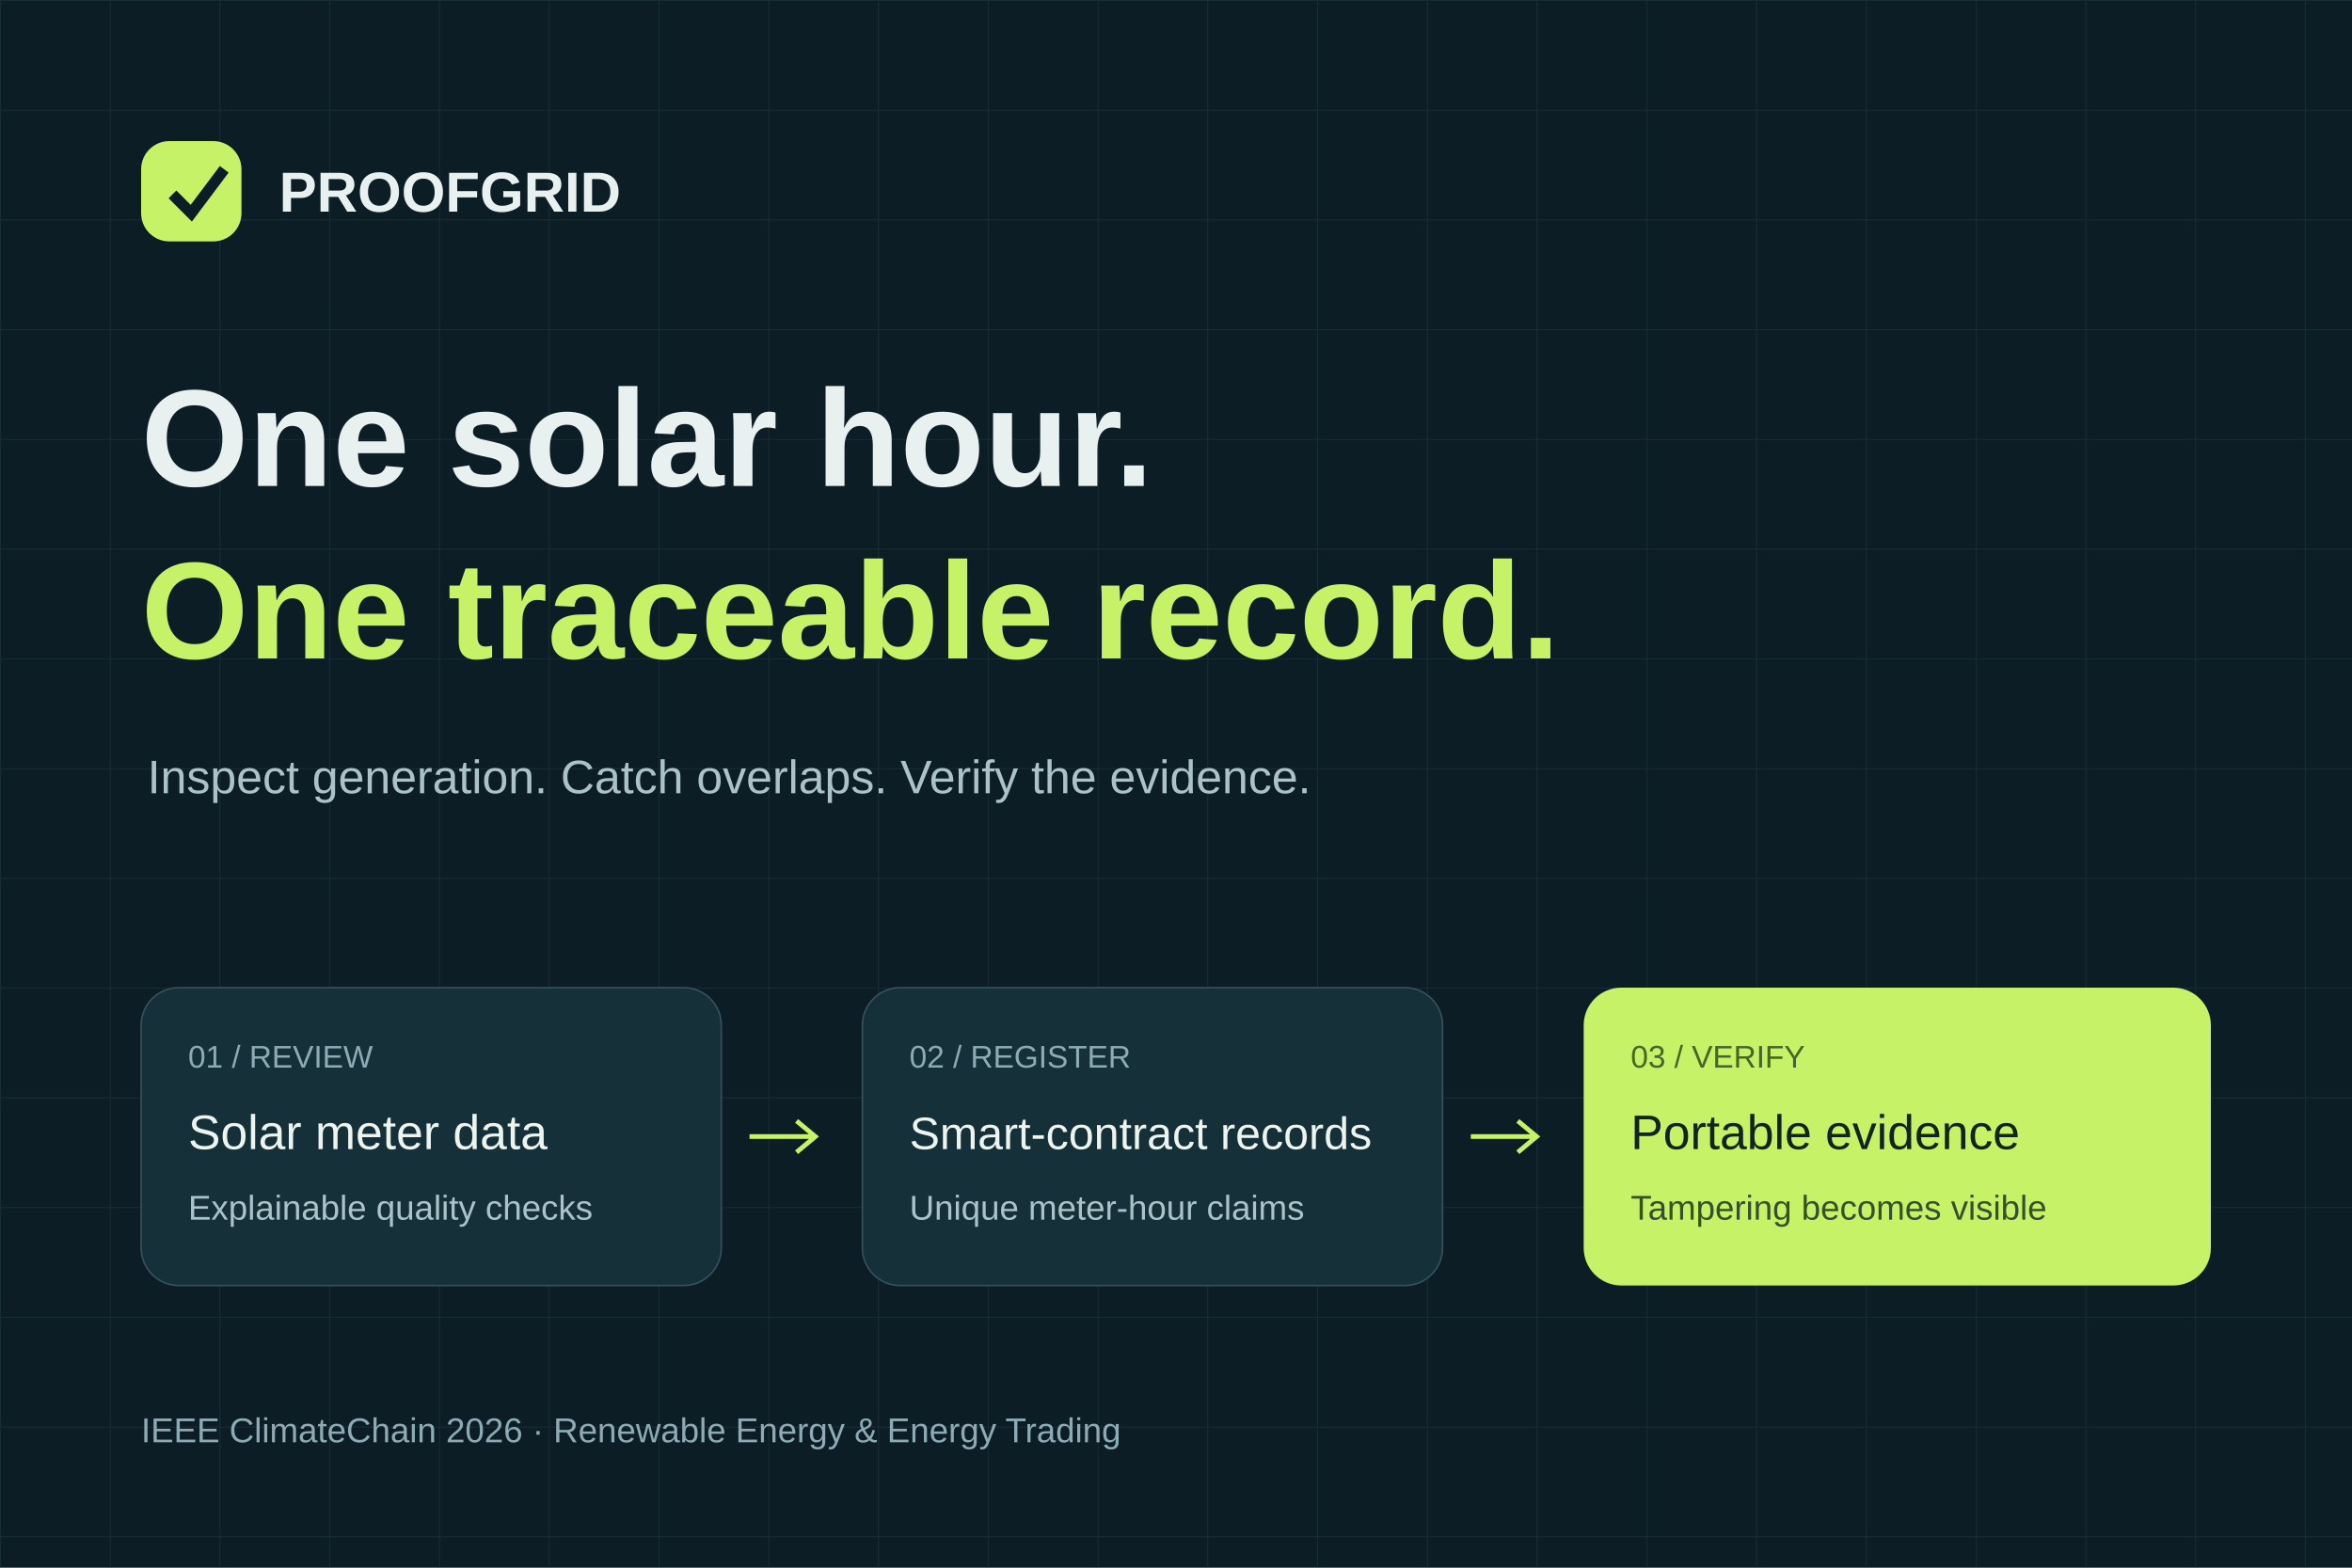
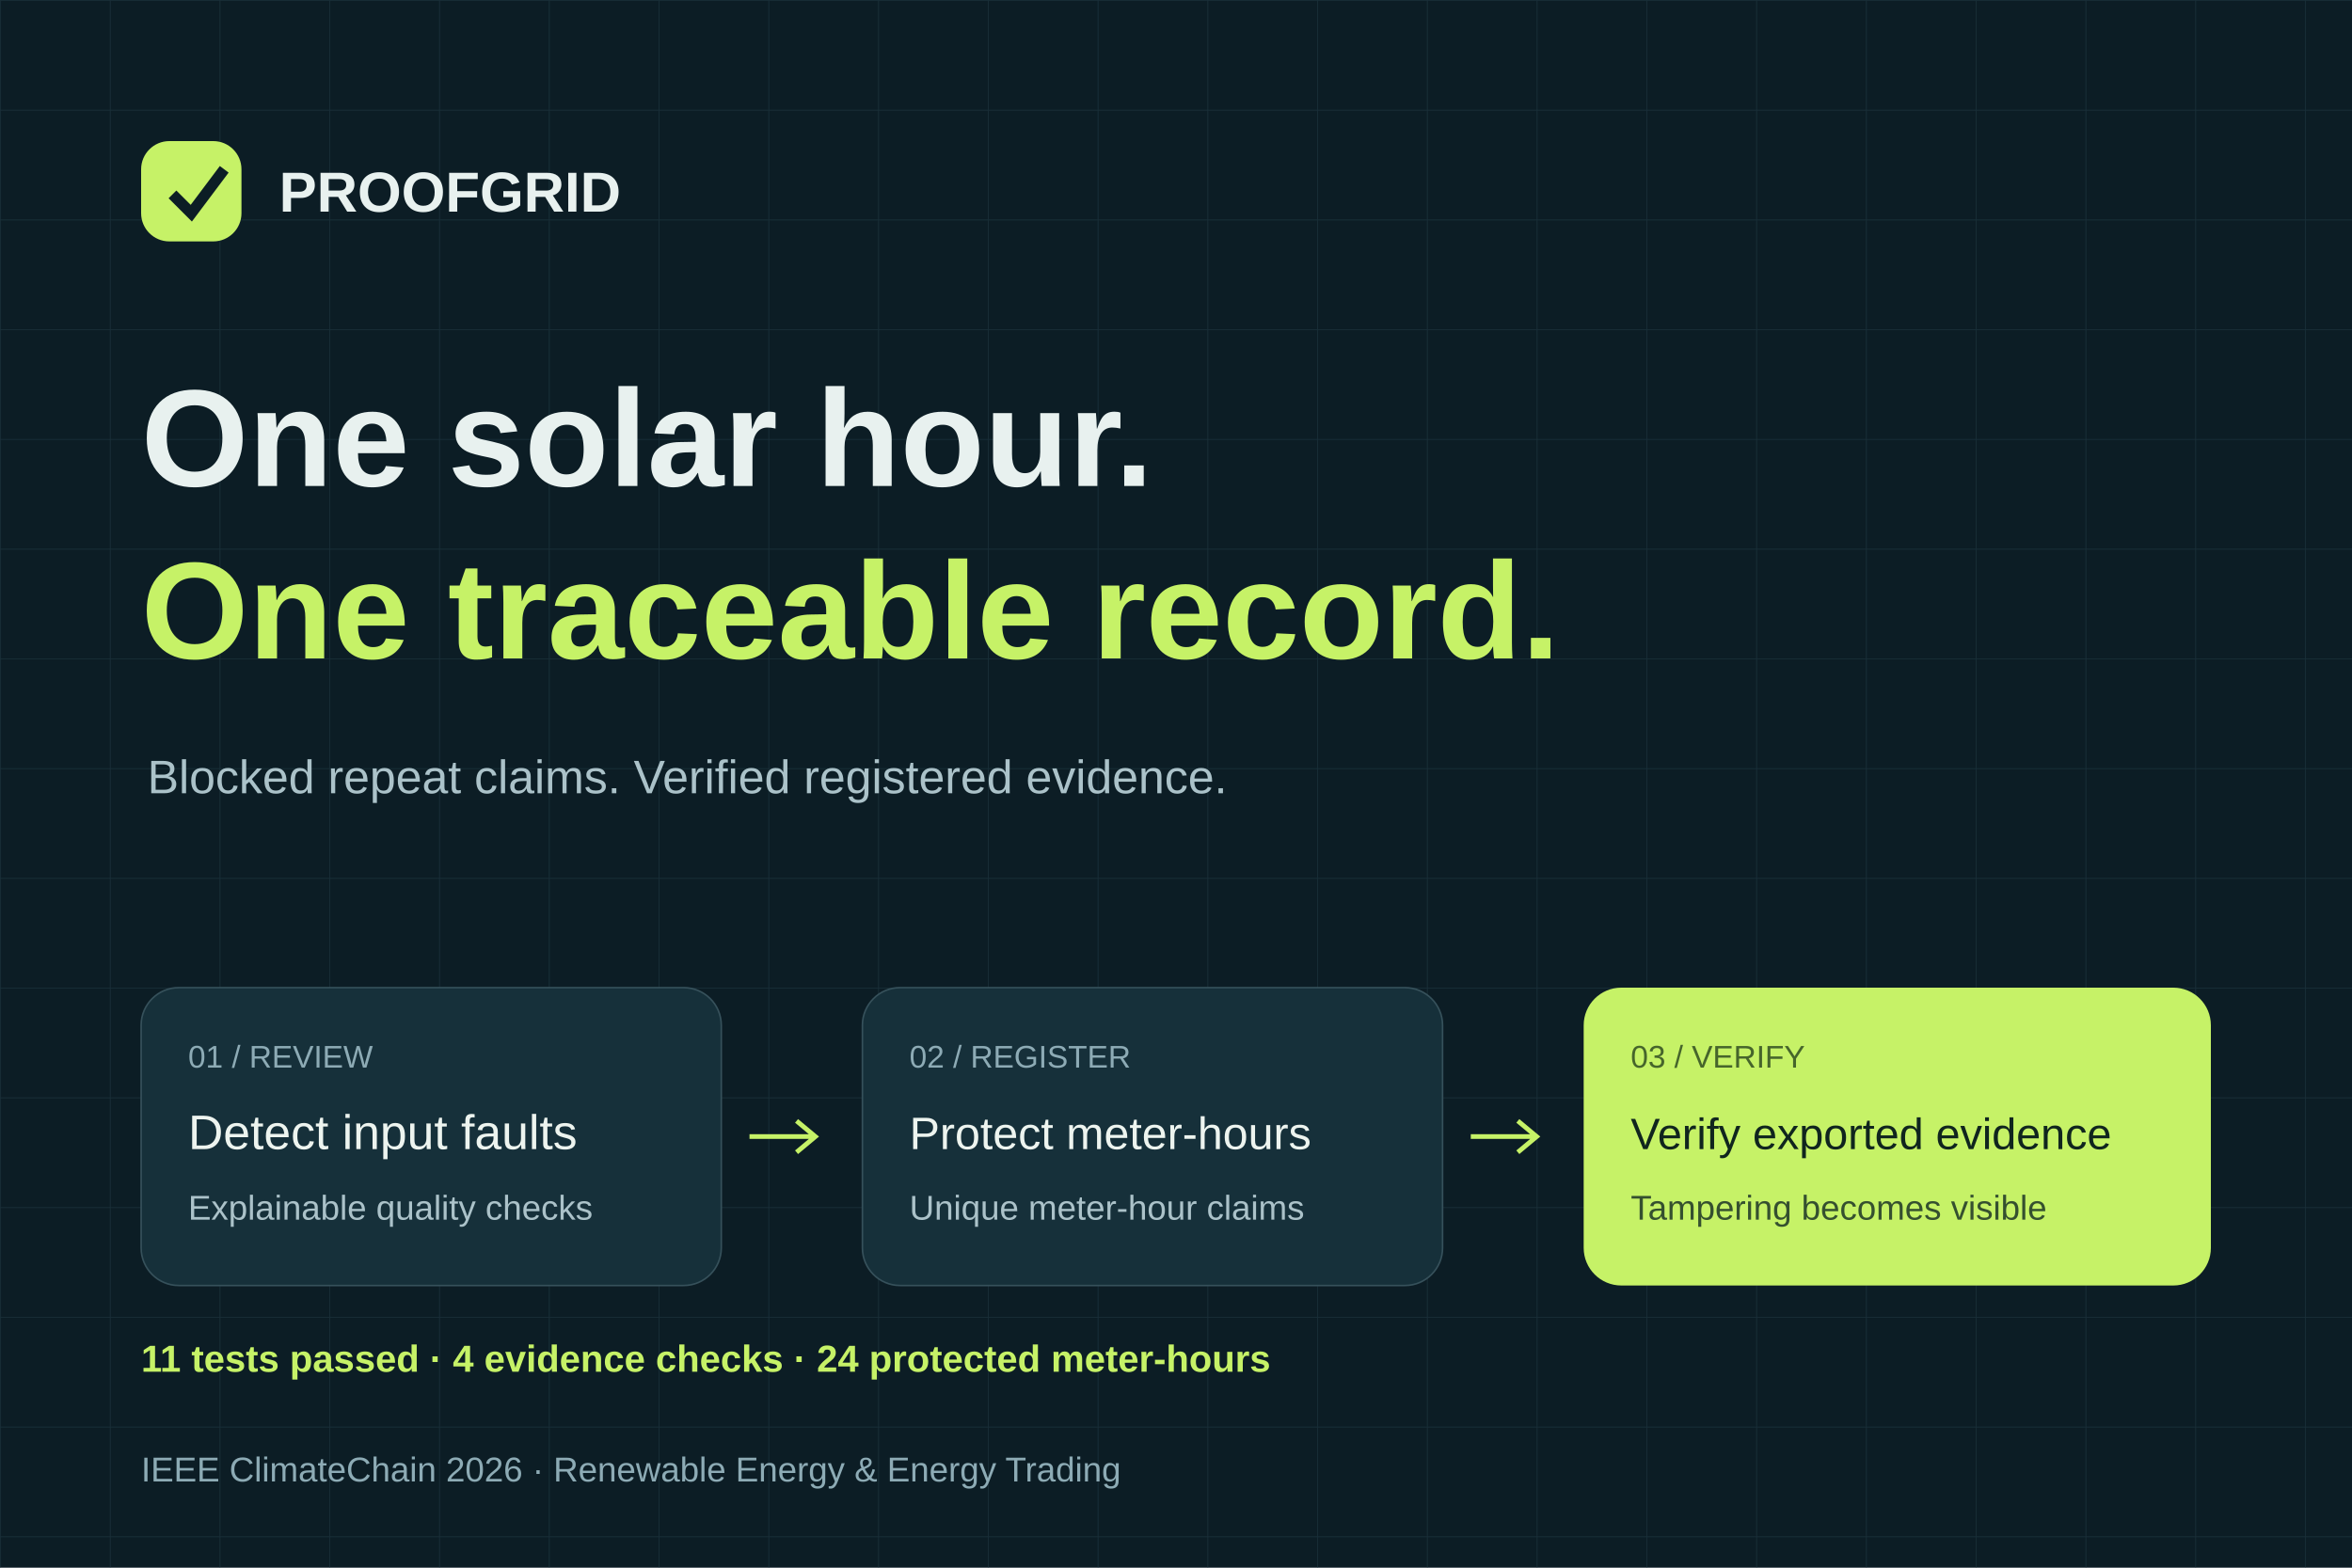
<svg xmlns="http://www.w3.org/2000/svg" width="1500" height="1000" viewBox="0 0 1500 1000">
  <rect width="1500" height="1000" fill="#0c1d25" />
  <defs>
    <pattern id="g" width="70" height="70" patternUnits="userSpaceOnUse">
      <path d="M70 0H0V70" fill="none" stroke="#25404a" stroke-width="1" />
    </pattern>
    <linearGradient id="a">
      <stop stop-color="#c6f267" />
      <stop offset="1" stop-color="#76d6b0" />
    </linearGradient>
  </defs>
  <rect width="1500" height="1000" fill="url(#g)" opacity=".5" />
  <rect x="90" y="90" width="64" height="64" rx="18" fill="#c6f267" />
  <path d="M110 124l12 12 21-28" fill="none" stroke="#0c1d25" stroke-width="7" />
  <text x="178" y="135" fill="#e8f1ef" font-family="Arial,sans-serif" font-size="36" font-weight="700">PROOFGRID</text>
  <text x="90" y="310" fill="#e8f1ef" font-family="Arial,sans-serif" font-size="88" font-weight="700">One solar hour.</text>
  <text x="90" y="420" fill="#c6f267" font-family="Arial,sans-serif" font-size="88" font-weight="700">One traceable record.</text>
-   <text x="94" y="506" fill="#abc2c9" font-family="Arial,sans-serif" font-size="30">Inspect generation. Catch overlaps. Verify the evidence.</text>
+   <text x="94" y="506" fill="#abc2c9" font-family="Arial,sans-serif" font-size="30">Blocked repeat claims. Verified registered evidence.</text>
  <g font-family="Arial,sans-serif">
    <rect x="90" y="630" width="370" height="190" rx="24" fill="#16303a" stroke="#36515b" />
    <text x="120" y="681" fill="#8dabb5" font-size="20">01 / REVIEW</text>
-     <text x="120" y="733" fill="#edf4ef" font-size="31">Solar meter data</text>
+     <text x="120" y="733" fill="#edf4ef" font-size="31">Detect input faults</text>
    <text x="120" y="778" fill="#abc2c9" font-size="22">Explainable quality checks</text>
    <path d="M478 725h42m-12-10 12 10-12 10" stroke="#c6f267" stroke-width="3" fill="none" />
    <rect x="550" y="630" width="370" height="190" rx="24" fill="#16303a" stroke="#36515b" />
    <text x="580" y="681" fill="#8dabb5" font-size="20">02 / REGISTER</text>
-     <text x="580" y="733" fill="#edf4ef" font-size="29">Smart-contract records</text>
+     <text x="580" y="733" fill="#edf4ef" font-size="29">Protect meter-hours</text>
    <text x="580" y="778" fill="#abc2c9" font-size="22">Unique meter-hour claims</text>
    <path d="M938 725h42m-12-10 12 10-12 10" stroke="#c6f267" stroke-width="3" fill="none" />
    <rect x="1010" y="630" width="400" height="190" rx="24" fill="#c6f267" />
    <text x="1040" y="681" fill="#46652b" font-size="20">03 / VERIFY</text>
-     <text x="1040" y="733" fill="#10251e" font-size="31">Portable evidence</text>
+     <text x="1040" y="733" fill="#10251e" font-size="28">Verify exported evidence</text>
    <text x="1040" y="778" fill="#35502f" font-size="22">Tampering becomes visible</text>
-     <text x="90" y="920" fill="#8dabb5" font-size="22">IEEE ClimateChain 2026 · Renewable Energy &amp; Energy Trading</text>
+     <text x="90" y="875" fill="#c6f267" font-size="24" font-weight="700">11 tests passed · 4 evidence checks · 24 protected meter-hours</text>
+     <text x="90" y="945" fill="#8dabb5" font-size="22">IEEE ClimateChain 2026 · Renewable Energy &amp; Energy Trading</text>
  </g>
</svg>
